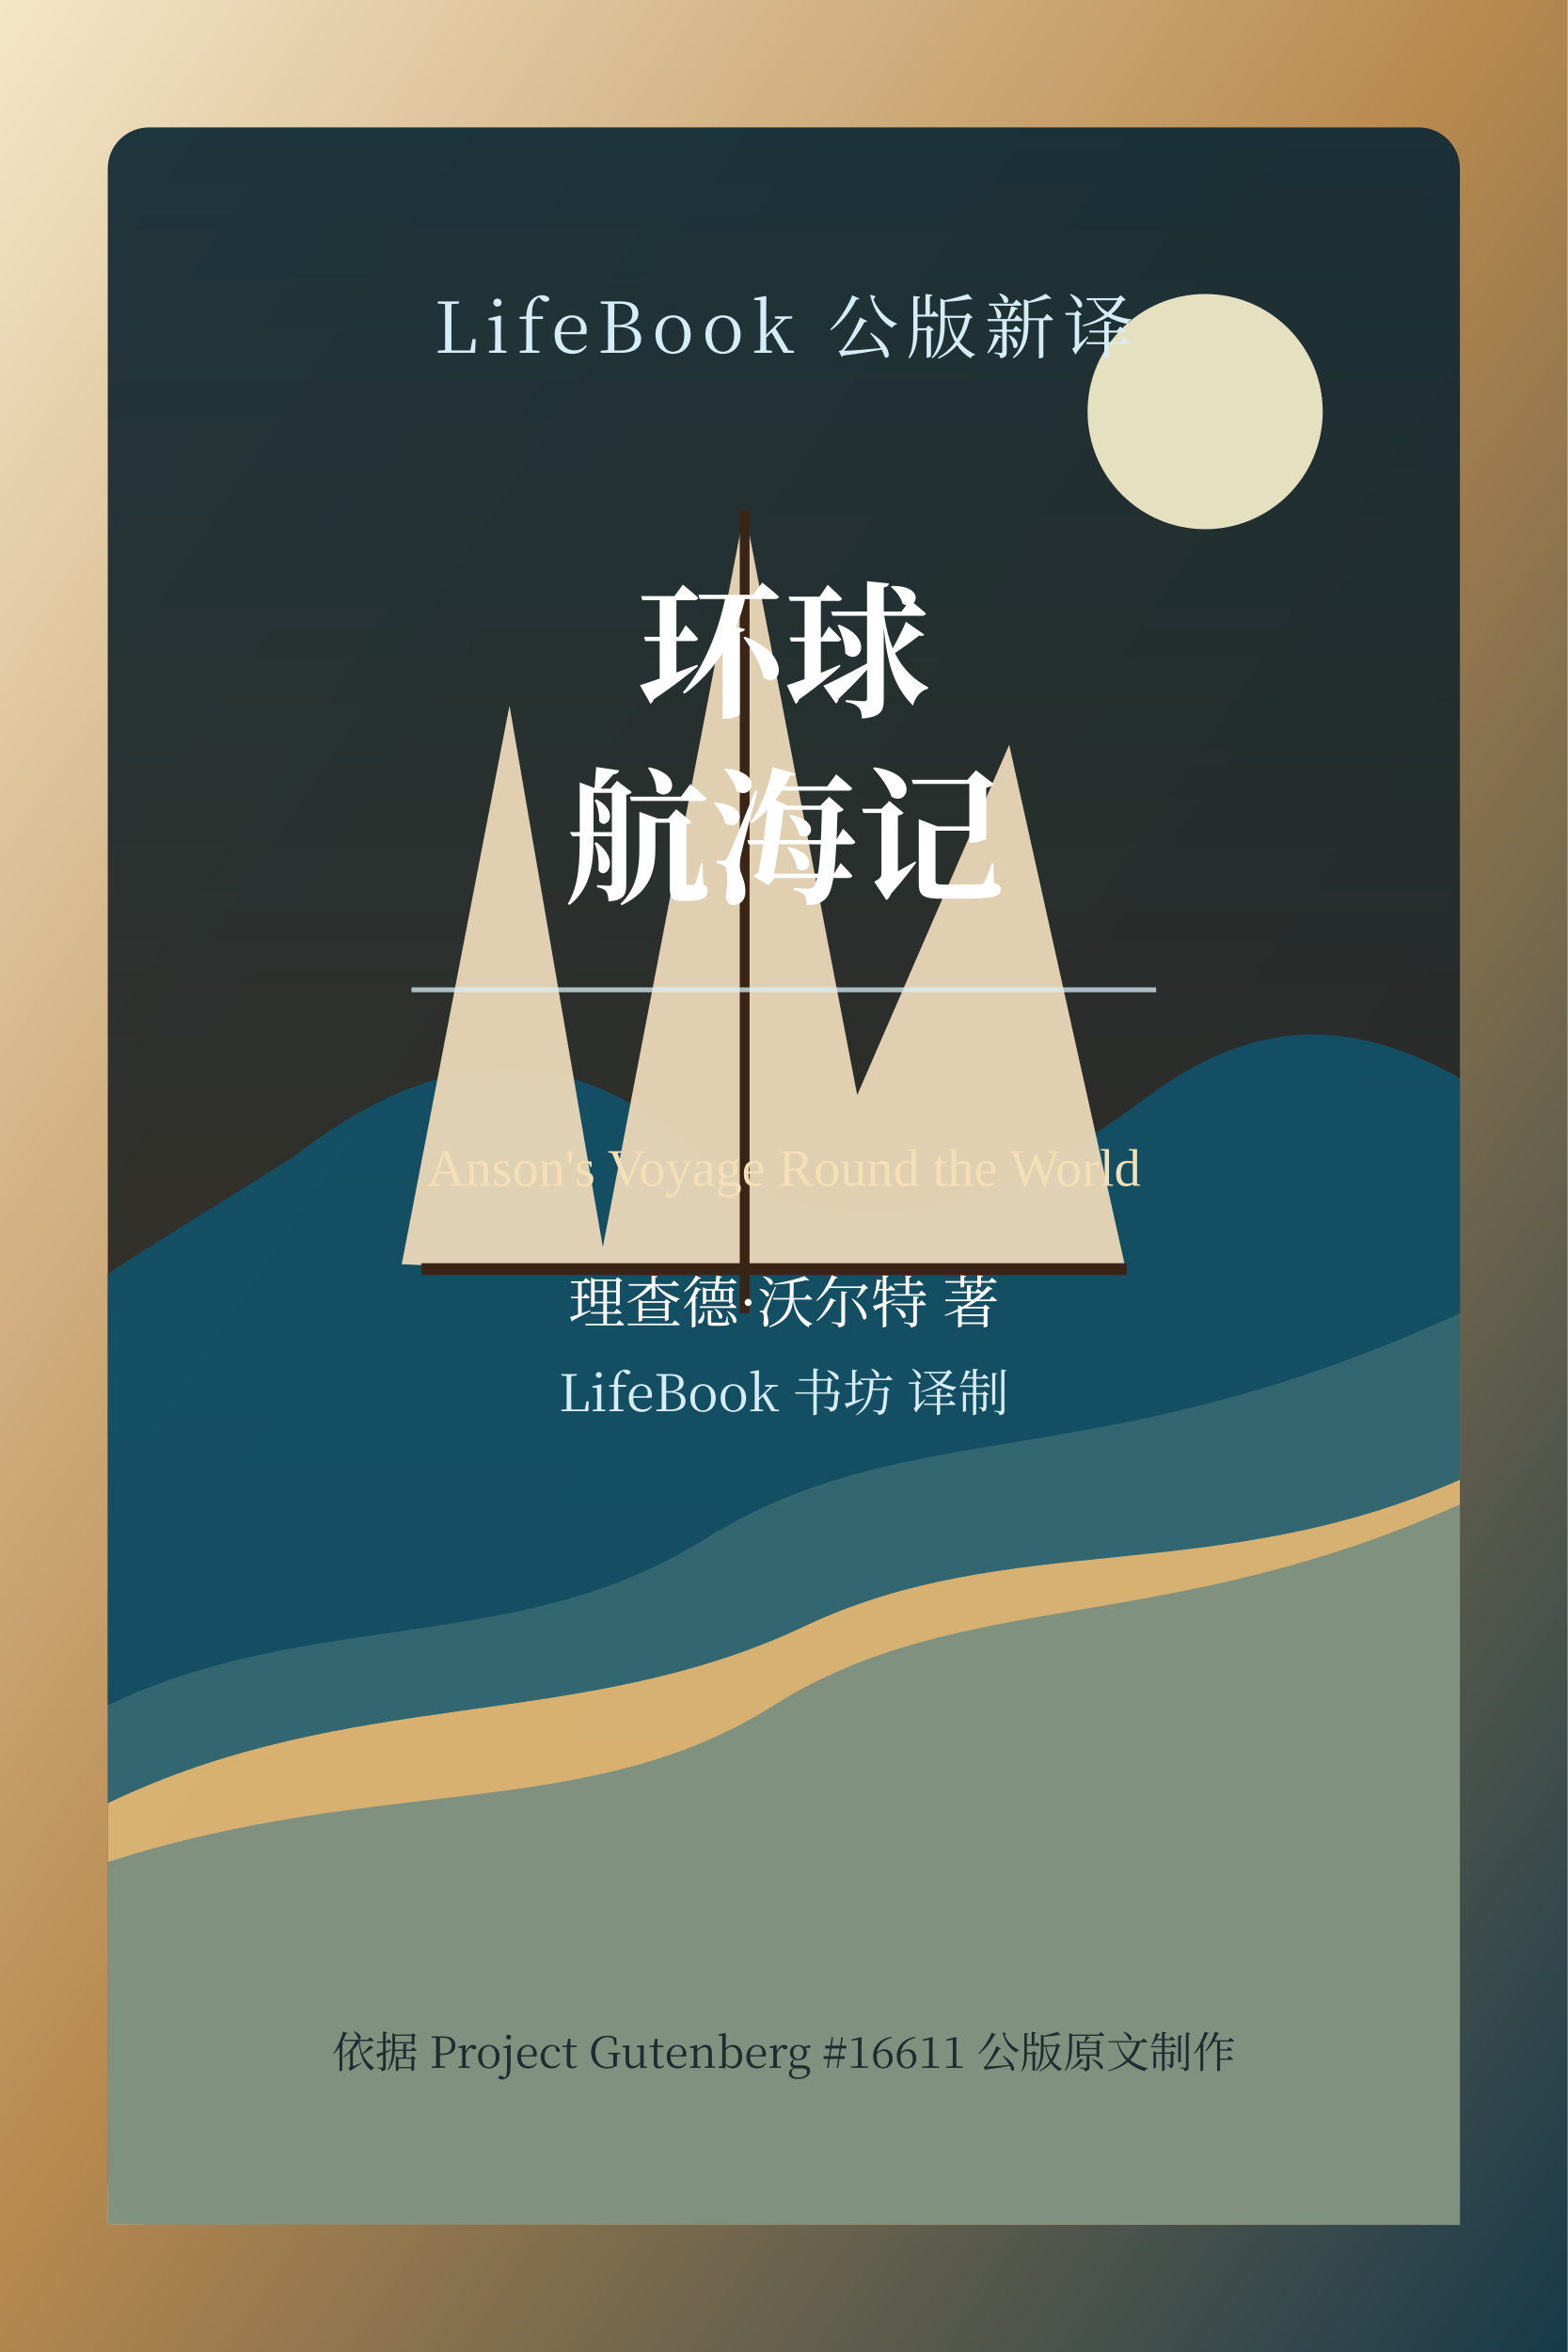
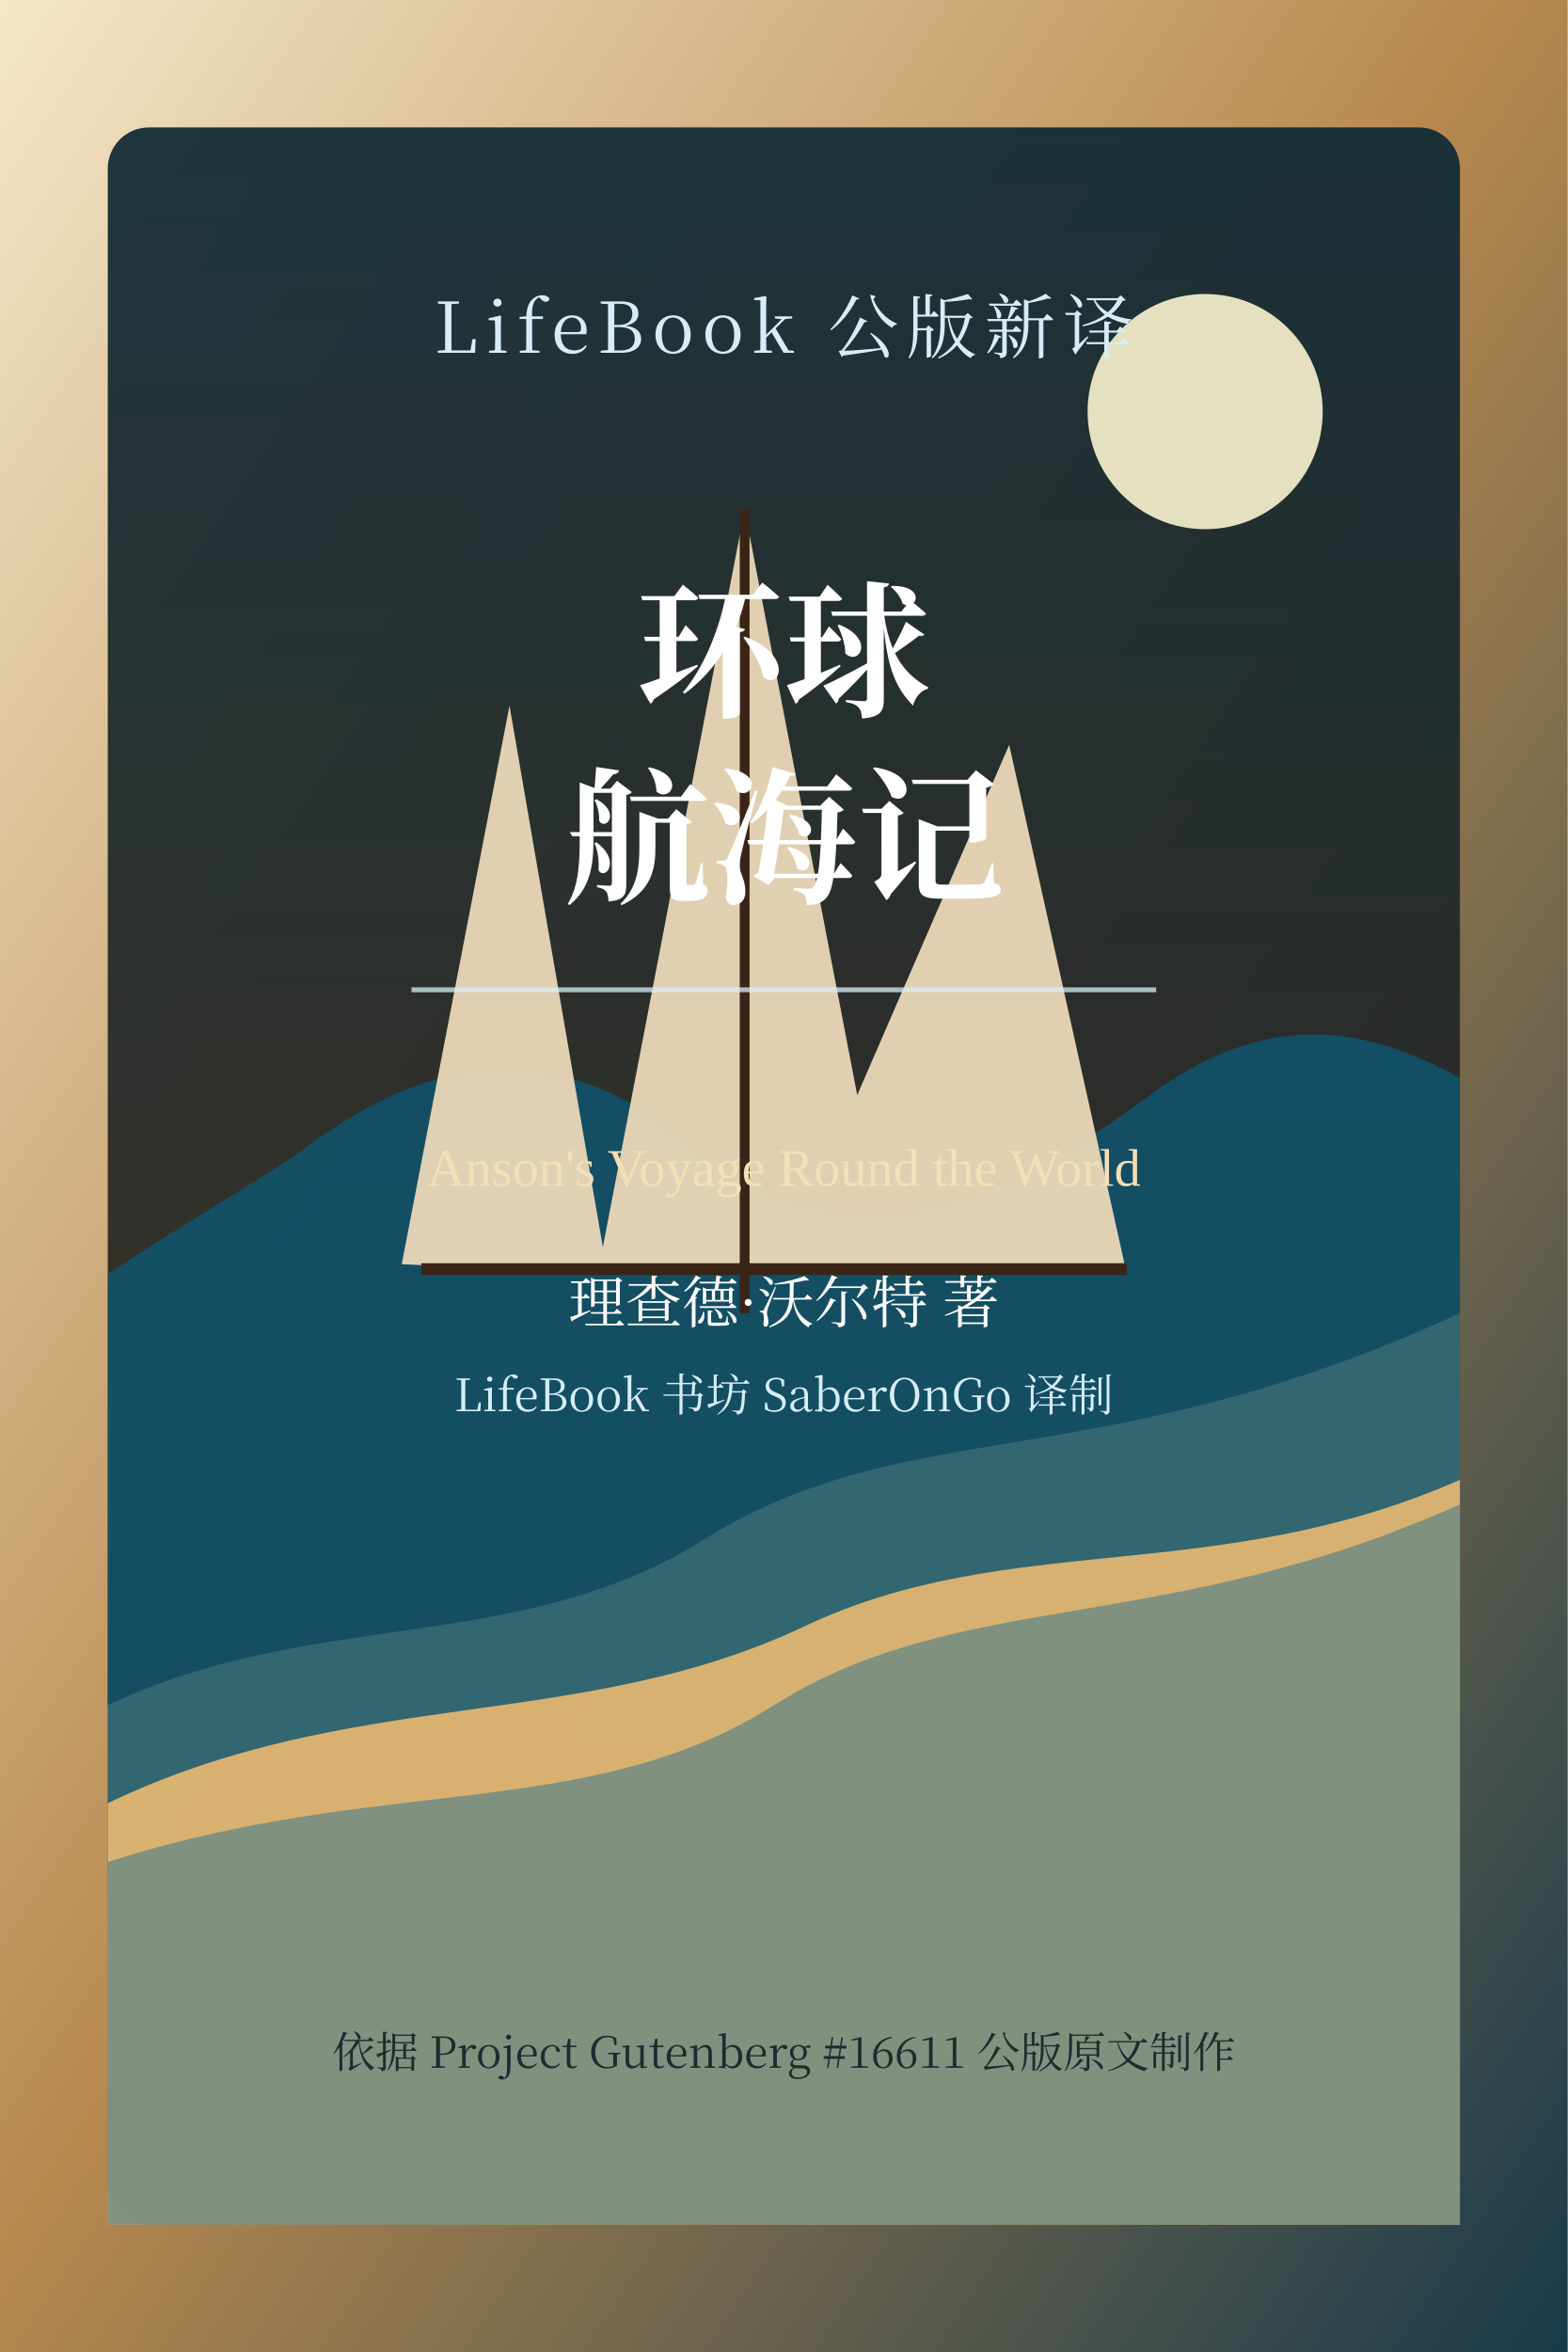
<svg xmlns="http://www.w3.org/2000/svg" width="1600" height="2400" viewBox="0 0 1600 2400" role="img" aria-label="环球航海记封面">
  <defs>
    <linearGradient id="ice" x1="0" y1="0" x2="1" y2="1">
      <stop offset="0" stop-color="#f5e7c9" />
      <stop offset="0.48" stop-color="#b8894f" />
      <stop offset="1" stop-color="#16394a" />
    </linearGradient>
    <linearGradient id="night" x1="0" y1="0" x2="0" y2="1">
      <stop offset="0" stop-color="#102a35" />
      <stop offset="1" stop-color="#3d2616" />
    </linearGradient>
  </defs>
  <rect width="1600" height="2400" fill="url(#ice)" />
  <rect x="110" y="130" width="1380" height="2140" rx="42" fill="url(#night)" opacity="0.94" />
  <path d="M110 1740 C320 1640 530 1690 720 1570 C930 1440 1120 1510 1490 1340 L1490 2270 L110 2270 Z" fill="#e9c07a" opacity="0.90" />
  <path d="M110 1900 C390 1810 600 1860 790 1740 C980 1620 1190 1670 1490 1535 L1490 2270 L110 2270 Z" fill="#6c8a83" opacity="0.82" />
  <circle cx="1230" cy="420" r="120" fill="#fff7d2" opacity="0.88" />
  <path d="M300 1180 C430 1080 560 1050 700 1165 C850 1288 1010 1240 1170 1120 C1290 1030 1390 1045 1490 1100 L1490 1510 C1240 1620 1030 1560 820 1660 C590 1768 360 1720 110 1840 L110 1300 C170 1260 230 1225 300 1180 Z" fill="#0e5670" opacity="0.82" />
  <path d="M410 1290 L520 720 L620 1300 Z M610 1300 L760 520 L910 1300 Z M800 1290 L1030 760 L1150 1300 Z" fill="#ead7b8" opacity="0.95" />
  <path d="M760 520 L760 1340" stroke="#3a2416" stroke-width="10" />
  <path d="M430 1295 L1150 1295" stroke="#3a2416" stroke-width="12" />
  <text x="800" y="360" text-anchor="middle" font-family="Noto Serif CJK SC, Source Han Serif SC, STSong, SimSun, serif" font-size="72" fill="#d6edf7" letter-spacing="8">LifeBook 公版新译</text>
  <text x="800" y="720" text-anchor="middle" font-family="Noto Serif CJK SC, Source Han Serif SC, STSong, SimSun, serif" font-weight="700" font-size="150" fill="#ffffff">环球</text>
  <text x="800" y="910" text-anchor="middle" font-family="Noto Serif CJK SC, Source Han Serif SC, STSong, SimSun, serif" font-weight="700" font-size="150" fill="#ffffff">航海记</text>
  <line x1="420" y1="1010" x2="1180" y2="1010" stroke="#d6edf7" stroke-width="5" opacity="0.75" />
  <text x="800" y="1210" text-anchor="middle" font-family="Georgia, 'Times New Roman', serif" font-size="54" fill="#f5dfb7">Anson's Voyage Round the World</text>
  <text x="800" y="1350" text-anchor="middle" font-family="Noto Serif CJK SC, Source Han Serif SC, STSong, SimSun, serif" font-size="58" fill="#ffffff">理查德·沃尔特 著</text>
-   <text x="800" y="1440" text-anchor="middle" font-family="Noto Serif CJK SC, Source Han Serif SC, STSong, SimSun, serif" font-size="52" fill="#d6edf7">LifeBook 书坊 译制</text>
+   <text x="800" y="1440" text-anchor="middle" font-family="Noto Serif CJK SC, Source Han Serif SC, STSong, SimSun, serif" font-size="46" fill="#d6edf7">LifeBook 书坊 SaberOnGo 译制</text>
  <text x="800" y="2110" text-anchor="middle" font-family="Noto Serif CJK SC, Source Han Serif SC, STSong, SimSun, serif" font-size="44" fill="#1e2b2f">依据 Project Gutenberg #16611 公版原文制作</text>
</svg>
